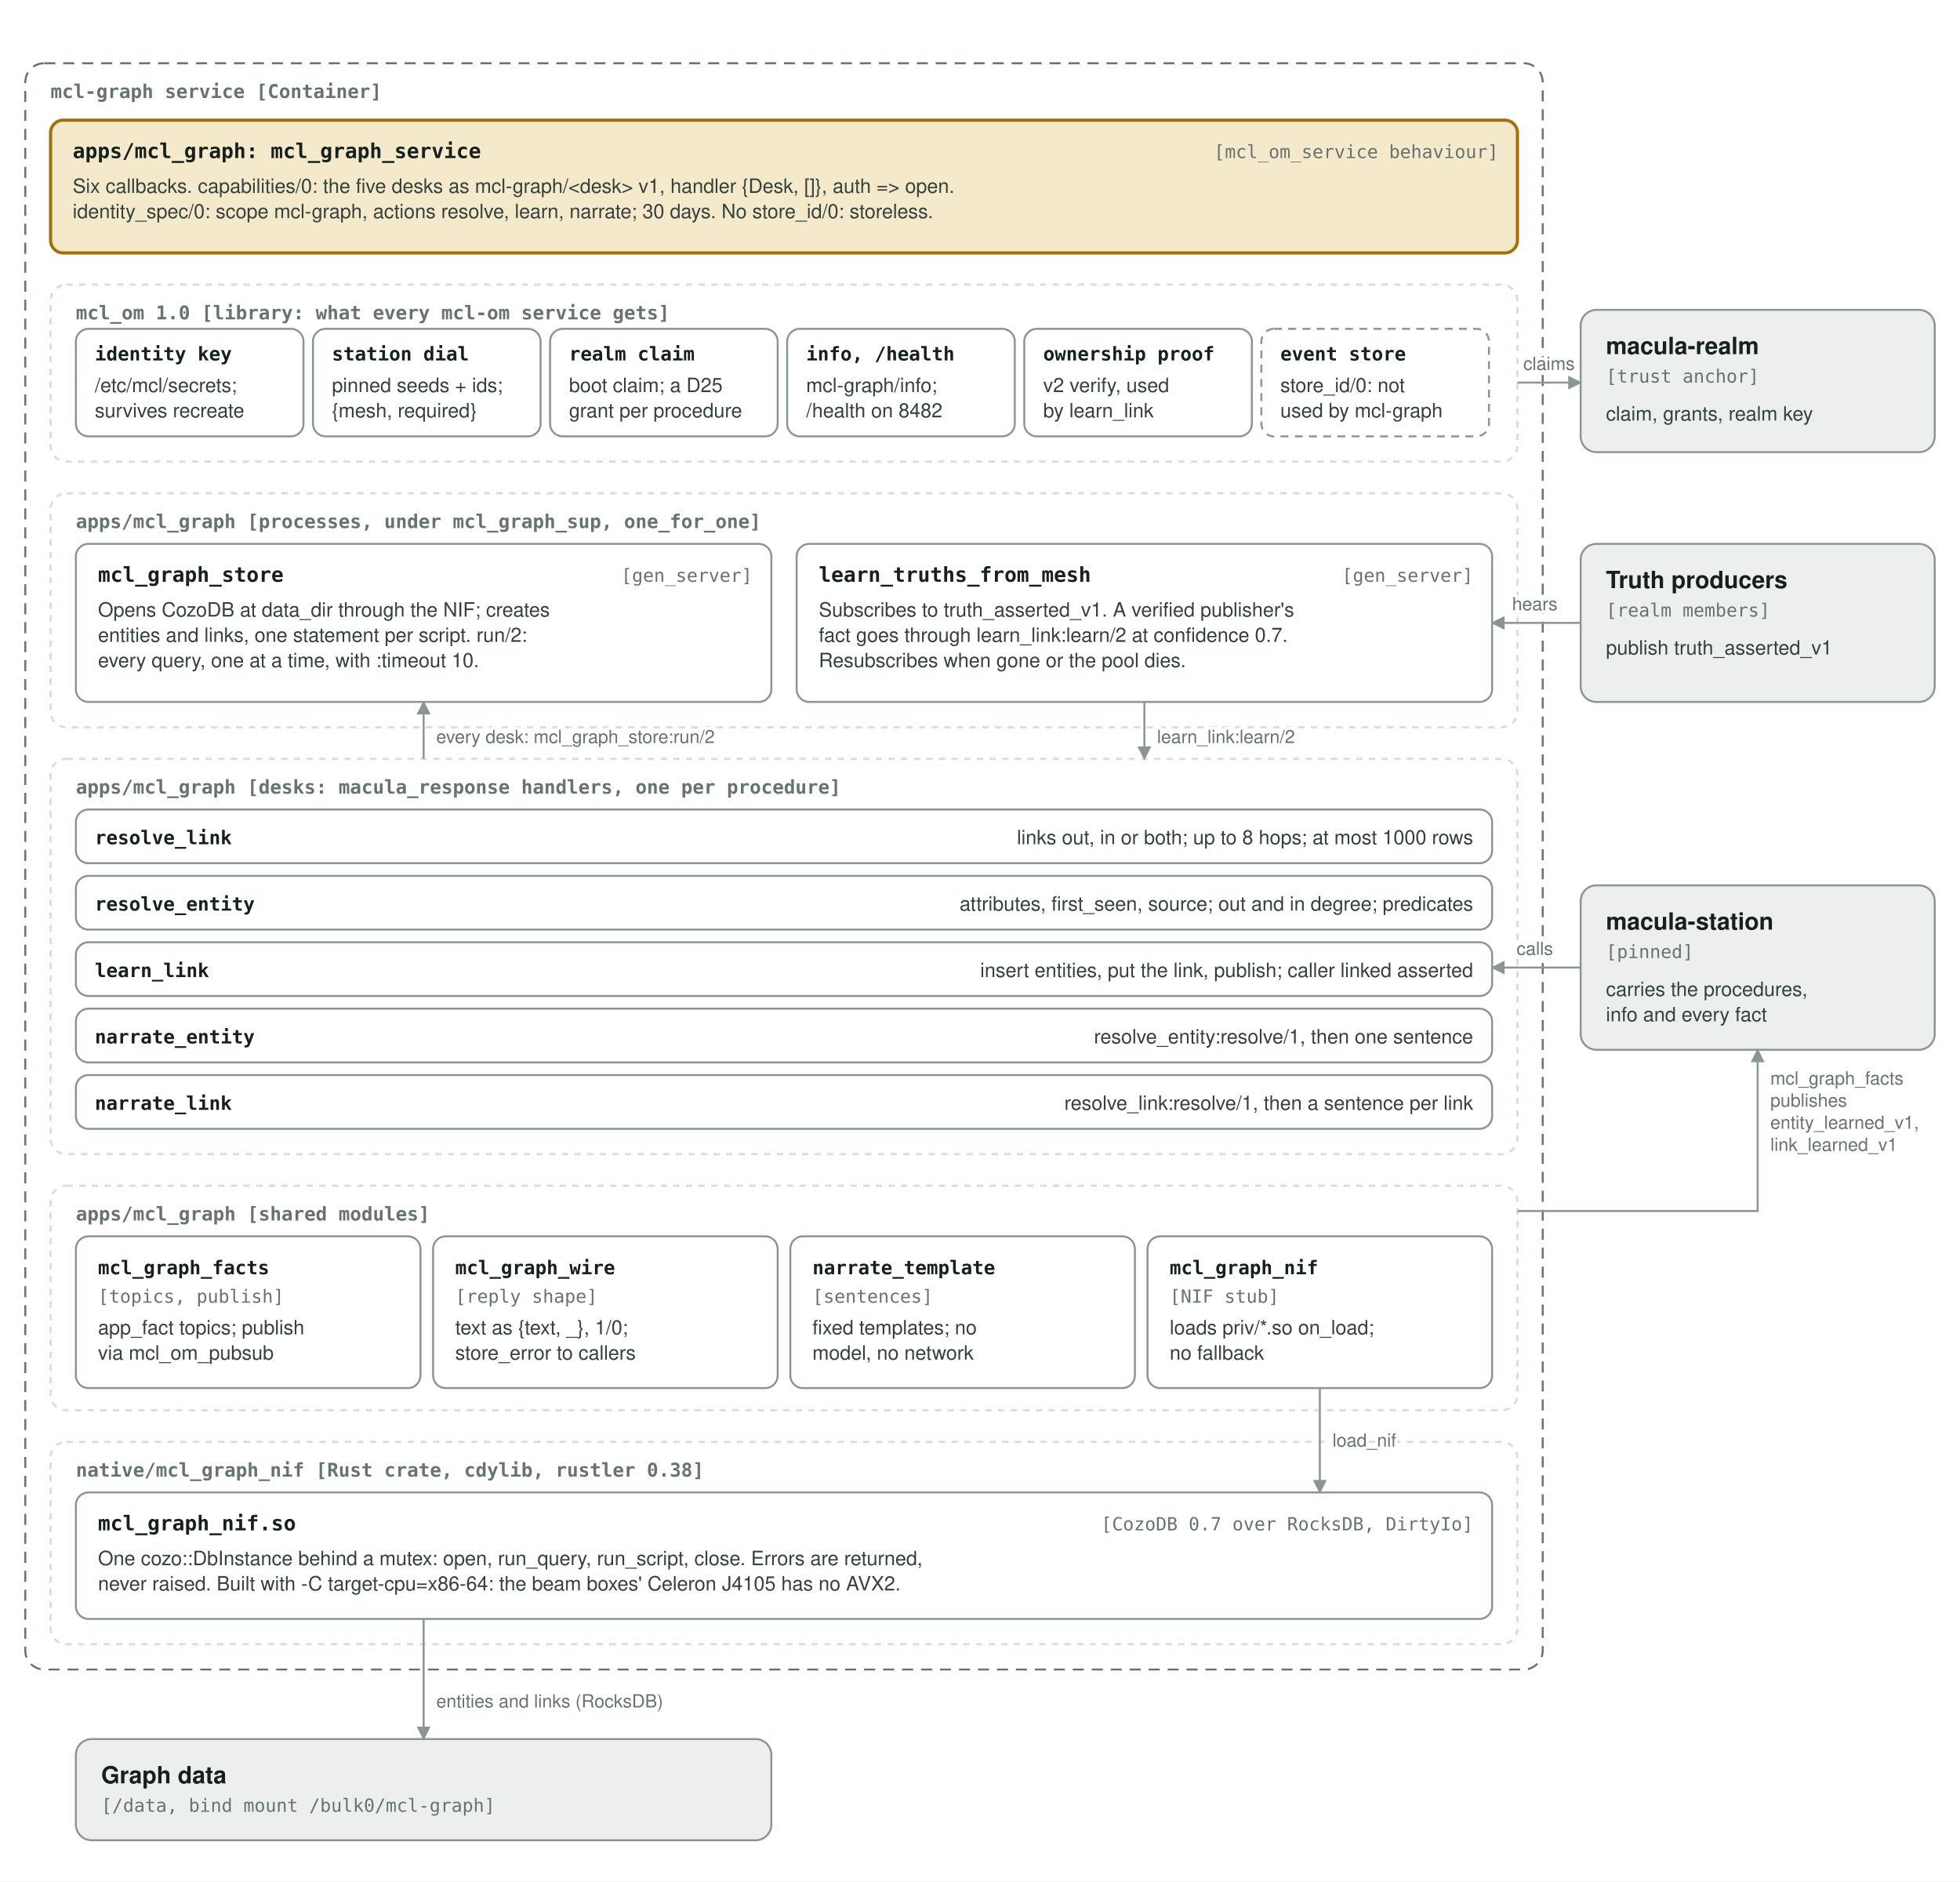
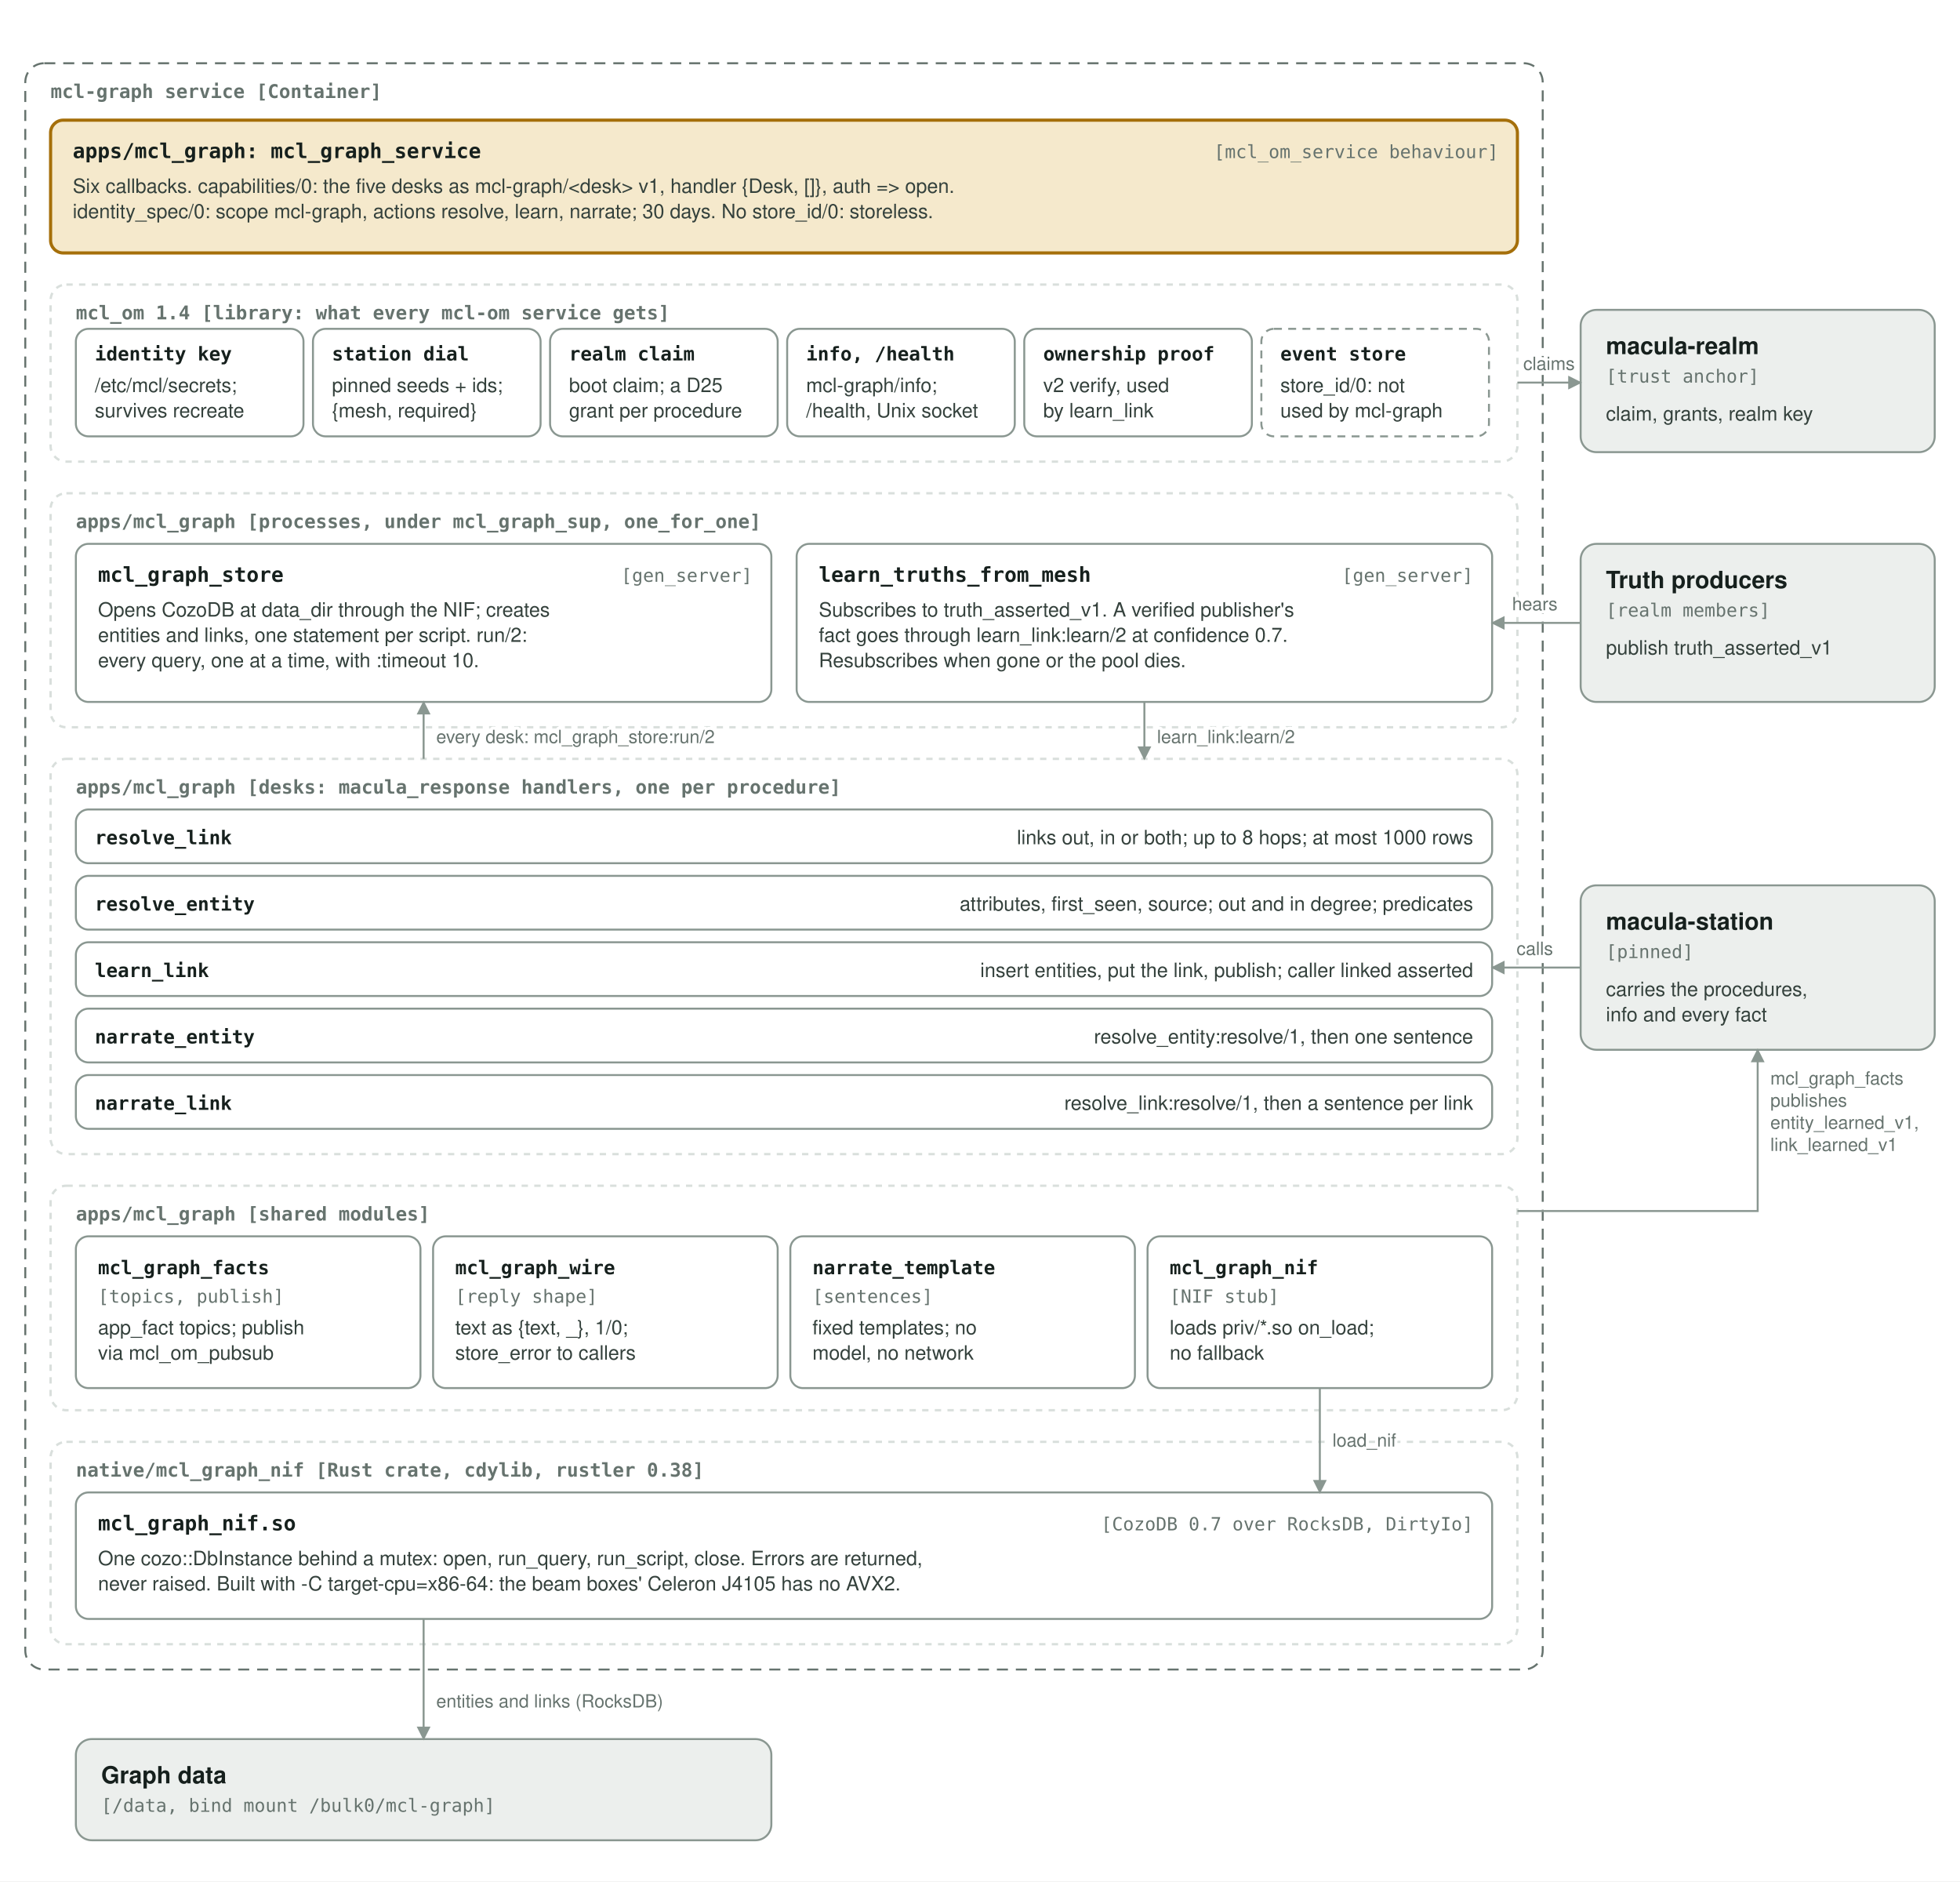
<svg xmlns="http://www.w3.org/2000/svg" viewBox="0 0 1240 1190" role="img" aria-label="mcl-graph components">
  <style>
.t-name { font-family: "Atkinson Hyperlegible", "Segoe UI", system-ui, -apple-system, Helvetica, Arial, sans-serif; font-size: 15px; font-weight: 700; }
.t-desc { font-family: "Atkinson Hyperlegible", "Segoe UI", system-ui, -apple-system, Helvetica, Arial, sans-serif; font-size: 12.5px; }
.t-rel { font-family: "Atkinson Hyperlegible", "Segoe UI", system-ui, -apple-system, Helvetica, Arial, sans-serif; font-size: 11.5px; paint-order: stroke; stroke-width: 4px; stroke-linejoin: round; }
.t-code { font-family: "JetBrains Mono", ui-monospace, Menlo, Consolas, monospace; font-size: 13px; font-weight: 600; }
.t-small { font-size: 12px; }
.t-type { font-family: "JetBrains Mono", ui-monospace, Menlo, Consolas, monospace; font-size: 11.5px; }
.t-bound { font-family: "JetBrains Mono", ui-monospace, Menlo, Consolas, monospace; font-size: 12px; font-weight: 600; }
.edge { fill: none; stroke-width: 1.25; }
.edge-later { fill: none; stroke-width: 1.25; stroke-dasharray: 5 4; }
.bg { fill: #FFFFFF; }
.b-sys { fill: #F5E9CC; stroke: #A56F0A; stroke-width: 2; }
.b-ext { fill: #ECEFED; stroke: #8A9791; stroke-width: 1.25; }
.b-per { fill: #E3EBF2; stroke: #3B5B7A; stroke-width: 1.25; }
.b-cmp { fill: #FFFFFF; stroke: #8A9791; stroke-width: 1.25; }
.b-later { fill: none; stroke: #8A9791; stroke-width: 1.25; stroke-dasharray: 5 4; }
.bound { fill: none; stroke: #66736E; stroke-width: 1.25; stroke-dasharray: 7 5; }
.bound-in { fill: none; stroke: #D9DFDC; stroke-width: 1.5; stroke-dasharray: 4 4; }
.head { fill: #3B5B7A; }
.t-name { fill: #16201D; }
.t-code { fill: #16201D; }
.t-type { fill: #66736E; }
.t-desc { fill: #34413C; }
.t-bound { fill: #66736E; }
.t-rel { fill: #66736E; stroke: #FFFFFF; }
.edge, .edge-later { stroke: #8A9791; }
.arrowhead { fill: #8A9791; }
@media (prefers-color-scheme: dark) {
.bg { fill: #171F1C; }
.b-sys { fill: #3A2E13; stroke: #E3AA3C; stroke-width: 2; }
.b-ext { fill: #1C2421; stroke: #7D8B85; stroke-width: 1.25; }
.b-per { fill: #1D2A36; stroke: #8EB4D8; stroke-width: 1.25; }
.b-cmp { fill: #171F1C; stroke: #7D8B85; stroke-width: 1.25; }
.b-later { fill: none; stroke: #7D8B85; stroke-width: 1.25; stroke-dasharray: 5 4; }
.bound { fill: none; stroke: #93A09A; stroke-width: 1.25; stroke-dasharray: 7 5; }
.bound-in { fill: none; stroke: #2A3431; stroke-width: 1.5; stroke-dasharray: 4 4; }
.head { fill: #8EB4D8; }
.t-name { fill: #E6ECE9; }
.t-code { fill: #E6ECE9; }
.t-type { fill: #93A09A; }
.t-desc { fill: #C3CDC8; }
.t-bound { fill: #93A09A; }
.t-rel { fill: #93A09A; stroke: #171F1C; }
.edge, .edge-later { stroke: #7D8B85; }
.arrowhead { fill: #7D8B85; }
}
</style>
  <defs>
    <marker id="a" viewBox="0 0 10 10" refX="9" refY="5" markerWidth="7" markerHeight="7" orient="auto-start-reverse">
      <path class="arrowhead" d="M0 0L10 5L0 10z" />
    </marker>
  </defs>
  <rect class="bg" x="0" y="0" width="1240" height="1190" />
  <rect class="bound" x="16" y="40" width="960" height="1016" rx="12" />
  <text class="t-bound" x="32" y="62">mcl-graph service [Container]</text>
  <rect class="b-sys" x="32" y="76" width="928" height="84" rx="8" />
  <text class="t-code" x="46" y="100">apps/mcl_graph: mcl_graph_service</text>
  <text class="t-type" x="948" y="100" text-anchor="end">[mcl_om_service behaviour]</text>
  <text class="t-desc" x="46" y="122">Six callbacks. capabilities/0: the five desks as mcl-graph/&lt;desk&gt; v1, handler {Desk, []}, auth =&gt; open.</text>
  <text class="t-desc" x="46" y="138">identity_spec/0: scope mcl-graph, actions resolve, learn, narrate; 30 days. No store_id/0: storeless.</text>
  <rect class="bound-in" x="32" y="180" width="928" height="112" rx="10" />
-   <text class="t-bound" x="48" y="202">mcl_om 1.0 [library: what every mcl-om service gets]</text>
+   <text class="t-bound" x="48" y="202">mcl_om 1.4 [library: what every mcl-om service gets]</text>
  <rect class="b-cmp" x="48" y="208" width="144" height="68" rx="8" />
  <text class="t-code t-small" x="60" y="228">identity key</text>
  <text class="t-desc" x="60" y="248">/etc/mcl/secrets;</text>
  <text class="t-desc" x="60" y="264">survives recreate</text>
  <rect class="b-cmp" x="198" y="208" width="144" height="68" rx="8" />
  <text class="t-code t-small" x="210" y="228">station dial</text>
  <text class="t-desc" x="210" y="248">pinned seeds + ids;</text>
  <text class="t-desc" x="210" y="264">{mesh, required}</text>
  <rect class="b-cmp" x="348" y="208" width="144" height="68" rx="8" />
  <text class="t-code t-small" x="360" y="228">realm claim</text>
  <text class="t-desc" x="360" y="248">boot claim; a D25</text>
  <text class="t-desc" x="360" y="264">grant per procedure</text>
  <rect class="b-cmp" x="498" y="208" width="144" height="68" rx="8" />
  <text class="t-code t-small" x="510" y="228">info, /health</text>
  <text class="t-desc" x="510" y="248">mcl-graph/info;</text>
-   <text class="t-desc" x="510" y="264">/health on 8482</text>
+   <text class="t-desc" x="510" y="264">/health, Unix socket</text>
  <rect class="b-cmp" x="648" y="208" width="144" height="68" rx="8" />
  <text class="t-code t-small" x="660" y="228">ownership proof</text>
  <text class="t-desc" x="660" y="248">v2 verify, used</text>
  <text class="t-desc" x="660" y="264">by learn_link</text>
  <rect class="b-later" x="798" y="208" width="144" height="68" rx="8" />
  <text class="t-code t-small" x="810" y="228">event store</text>
  <text class="t-desc" x="810" y="248">store_id/0: not</text>
  <text class="t-desc" x="810" y="264">used by mcl-graph</text>
  <rect class="bound-in" x="32" y="312" width="928" height="148" rx="10" />
  <text class="t-bound" x="48" y="334">apps/mcl_graph [processes, under mcl_graph_sup, one_for_one]</text>
  <rect class="b-cmp" x="48" y="344" width="440" height="100" rx="8" />
  <text class="t-code" x="62" y="368">mcl_graph_store</text>
  <text class="t-type" x="476" y="368" text-anchor="end">[gen_server]</text>
  <text class="t-desc" x="62" y="390">Opens CozoDB at data_dir through the NIF; creates</text>
  <text class="t-desc" x="62" y="406">entities and links, one statement per script. run/2:</text>
  <text class="t-desc" x="62" y="422">every query, one at a time, with :timeout 10.</text>
  <rect class="b-cmp" x="504" y="344" width="440" height="100" rx="8" />
  <text class="t-code" x="518" y="368">learn_truths_from_mesh</text>
  <text class="t-type" x="932" y="368" text-anchor="end">[gen_server]</text>
  <text class="t-desc" x="518" y="390">Subscribes to truth_asserted_v1. A verified publisher's</text>
  <text class="t-desc" x="518" y="406">fact goes through learn_link:learn/2 at confidence 0.7.</text>
  <text class="t-desc" x="518" y="422">Resubscribes when gone or the pool dies.</text>
  <rect class="bound-in" x="32" y="480" width="928" height="250" rx="10" />
  <text class="t-bound" x="48" y="502">apps/mcl_graph [desks: macula_response handlers, one per procedure]</text>
  <rect class="b-cmp" x="48" y="512" width="896" height="34" rx="8" />
  <text class="t-code t-small" x="60" y="534">resolve_link</text>
  <text class="t-desc" x="932" y="534" text-anchor="end">links out, in or both; up to 8 hops; at most 1000 rows</text>
  <rect class="b-cmp" x="48" y="554" width="896" height="34" rx="8" />
  <text class="t-code t-small" x="60" y="576">resolve_entity</text>
  <text class="t-desc" x="932" y="576" text-anchor="end">attributes, first_seen, source; out and in degree; predicates</text>
  <rect class="b-cmp" x="48" y="596" width="896" height="34" rx="8" />
  <text class="t-code t-small" x="60" y="618">learn_link</text>
  <text class="t-desc" x="932" y="618" text-anchor="end">insert entities, put the link, publish; caller linked asserted</text>
  <rect class="b-cmp" x="48" y="638" width="896" height="34" rx="8" />
  <text class="t-code t-small" x="60" y="660">narrate_entity</text>
  <text class="t-desc" x="932" y="660" text-anchor="end">resolve_entity:resolve/1, then one sentence</text>
  <rect class="b-cmp" x="48" y="680" width="896" height="34" rx="8" />
  <text class="t-code t-small" x="60" y="702">narrate_link</text>
  <text class="t-desc" x="932" y="702" text-anchor="end">resolve_link:resolve/1, then a sentence per link</text>
  <rect class="bound-in" x="32" y="750" width="928" height="142" rx="10" />
  <text class="t-bound" x="48" y="772">apps/mcl_graph [shared modules]</text>
  <rect class="b-cmp" x="48" y="782" width="218" height="96" rx="8" />
  <text class="t-code t-small" x="62" y="806">mcl_graph_facts</text>
  <text class="t-type" x="62" y="824">[topics, publish]</text>
  <text class="t-desc" x="62" y="844">app_fact topics; publish</text>
  <text class="t-desc" x="62" y="860">via mcl_om_pubsub</text>
  <rect class="b-cmp" x="274" y="782" width="218" height="96" rx="8" />
  <text class="t-code t-small" x="288" y="806">mcl_graph_wire</text>
  <text class="t-type" x="288" y="824">[reply shape]</text>
  <text class="t-desc" x="288" y="844">text as {text, _}, 1/0;</text>
  <text class="t-desc" x="288" y="860">store_error to callers</text>
  <rect class="b-cmp" x="500" y="782" width="218" height="96" rx="8" />
  <text class="t-code t-small" x="514" y="806">narrate_template</text>
  <text class="t-type" x="514" y="824">[sentences]</text>
  <text class="t-desc" x="514" y="844">fixed templates; no</text>
  <text class="t-desc" x="514" y="860">model, no network</text>
  <rect class="b-cmp" x="726" y="782" width="218" height="96" rx="8" />
  <text class="t-code t-small" x="740" y="806">mcl_graph_nif</text>
  <text class="t-type" x="740" y="824">[NIF stub]</text>
  <text class="t-desc" x="740" y="844">loads priv/*.so on_load;</text>
  <text class="t-desc" x="740" y="860">no fallback</text>
  <rect class="bound-in" x="32" y="912" width="928" height="128" rx="10" />
  <text class="t-bound" x="48" y="934">native/mcl_graph_nif [Rust crate, cdylib, rustler 0.38]</text>
  <rect class="b-cmp" x="48" y="944" width="896" height="80" rx="8" />
  <text class="t-code" x="62" y="968">mcl_graph_nif.so</text>
  <text class="t-type" x="932" y="968" text-anchor="end">[CozoDB 0.7 over RocksDB, DirtyIo]</text>
  <text class="t-desc" x="62" y="990">One cozo::DbInstance behind a mutex: open, run_query, run_script, close. Errors are returned,</text>
  <text class="t-desc" x="62" y="1006">never raised. Built with -C target-cpu=x86-64: the beam boxes' Celeron J4105 has no AVX2.</text>
  <rect class="b-ext" x="1000" y="196" width="224" height="90" rx="10" />
  <text class="t-name" x="1016" y="224">macula-realm</text>
  <text class="t-type" x="1016" y="242">[trust anchor]</text>
  <text class="t-desc" x="1016" y="266">claim, grants, realm key</text>
  <rect class="b-ext" x="1000" y="344" width="224" height="100" rx="10" />
  <text class="t-name" x="1016" y="372">Truth producers</text>
  <text class="t-type" x="1016" y="390">[realm members]</text>
  <text class="t-desc" x="1016" y="414">publish truth_asserted_v1</text>
  <rect class="b-ext" x="1000" y="560" width="224" height="104" rx="10" />
  <text class="t-name" x="1016" y="588">macula-station</text>
  <text class="t-type" x="1016" y="606">[pinned]</text>
  <text class="t-desc" x="1016" y="630">carries the procedures,</text>
  <text class="t-desc" x="1016" y="646">info and every fact</text>
  <rect class="b-ext" x="48" y="1100" width="440" height="64" rx="10" />
  <text class="t-name" x="64" y="1128">Graph data</text>
  <text class="t-type" x="64" y="1146">[/data, bind mount /bulk0/mcl-graph]</text>
  <path class="edge" d="M960 242H1000" marker-end="url(#a)" />
  <text class="t-rel" x="980" y="234" text-anchor="middle">claims</text>
  <path class="edge" d="M1000 394H944" marker-end="url(#a)" />
  <text class="t-rel" x="971" y="386" text-anchor="middle">hears</text>
  <path class="edge" d="M1000 612H944" marker-end="url(#a)" />
  <text class="t-rel" x="971" y="604" text-anchor="middle">calls</text>
  <path class="edge" d="M268 480V444" marker-end="url(#a)" />
  <text class="t-rel" x="276" y="470">every desk: mcl_graph_store:run/2</text>
  <path class="edge" d="M724 444V480" marker-end="url(#a)" />
  <text class="t-rel" x="732" y="470">learn_link:learn/2</text>
  <path class="edge" d="M960 766H1112V664" marker-end="url(#a)" />
  <text class="t-rel" x="1120" y="686">mcl_graph_facts</text>
  <text class="t-rel" x="1120" y="700">publishes</text>
  <text class="t-rel" x="1120" y="714">entity_learned_v1,</text>
  <text class="t-rel" x="1120" y="728">link_learned_v1</text>
  <path class="edge" d="M835 878V944" marker-end="url(#a)" />
  <text class="t-rel" x="843" y="915">load_nif</text>
  <path class="edge" d="M268 1024V1100" marker-end="url(#a)" />
  <text class="t-rel" x="276" y="1080">entities and links (RocksDB)</text>
</svg>
